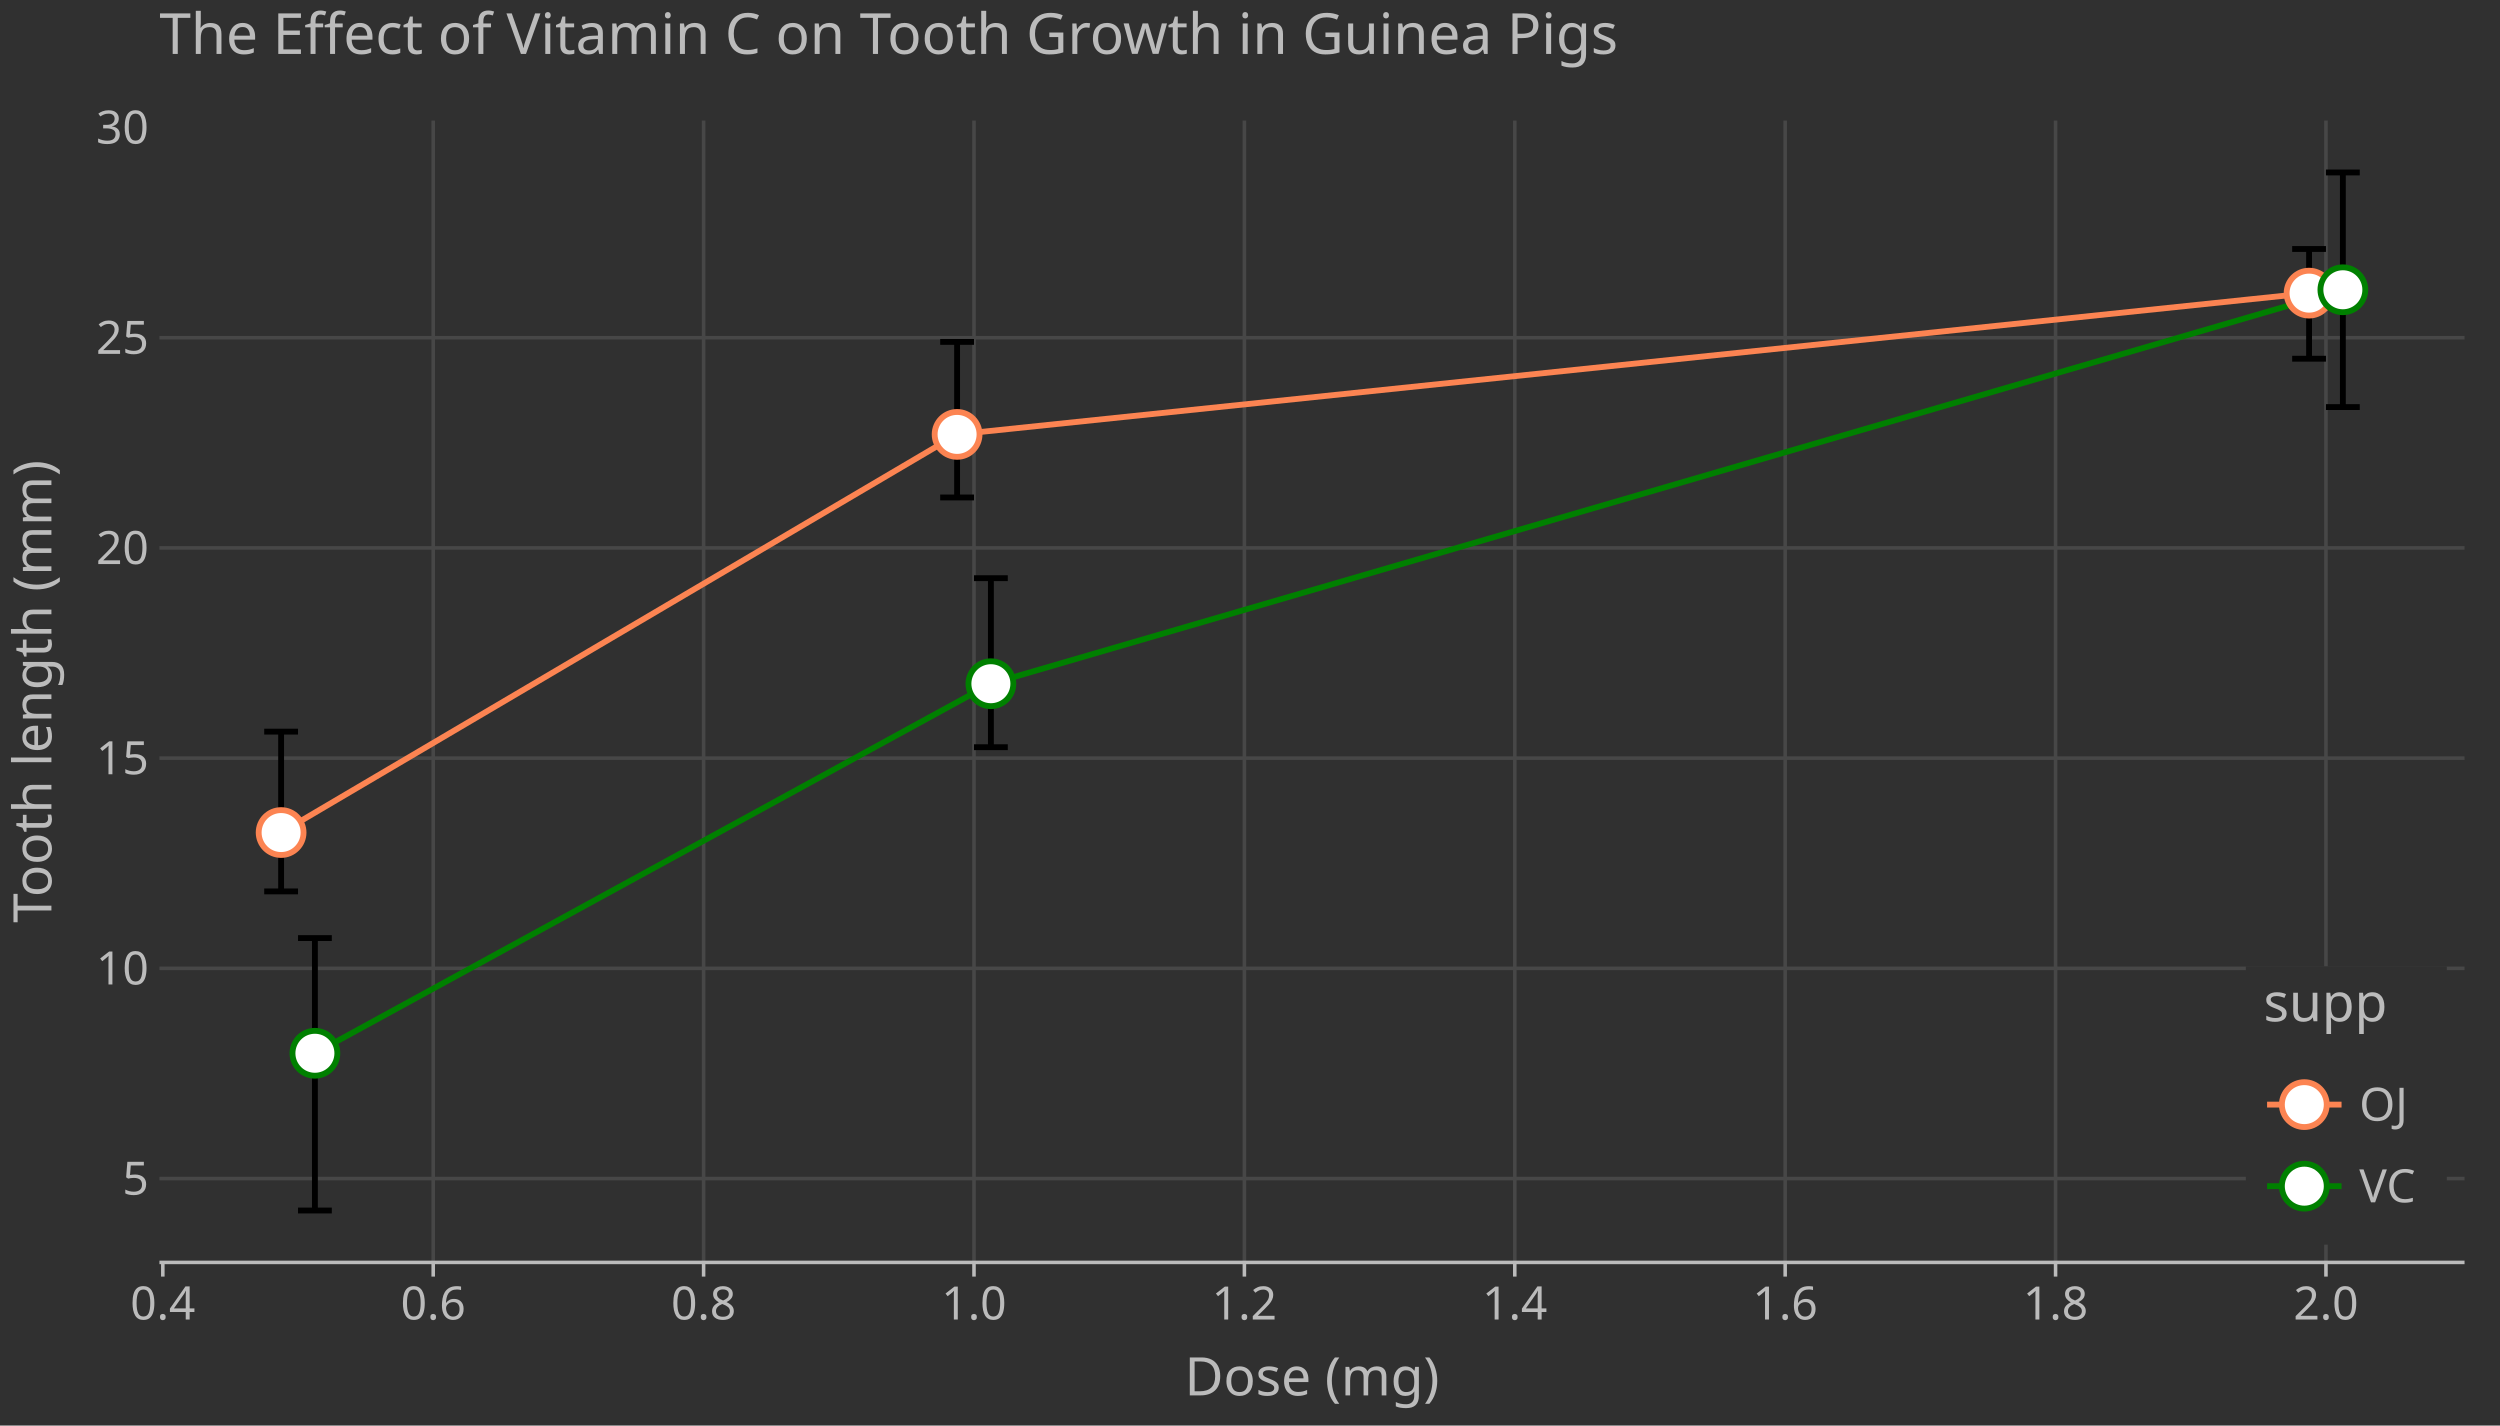
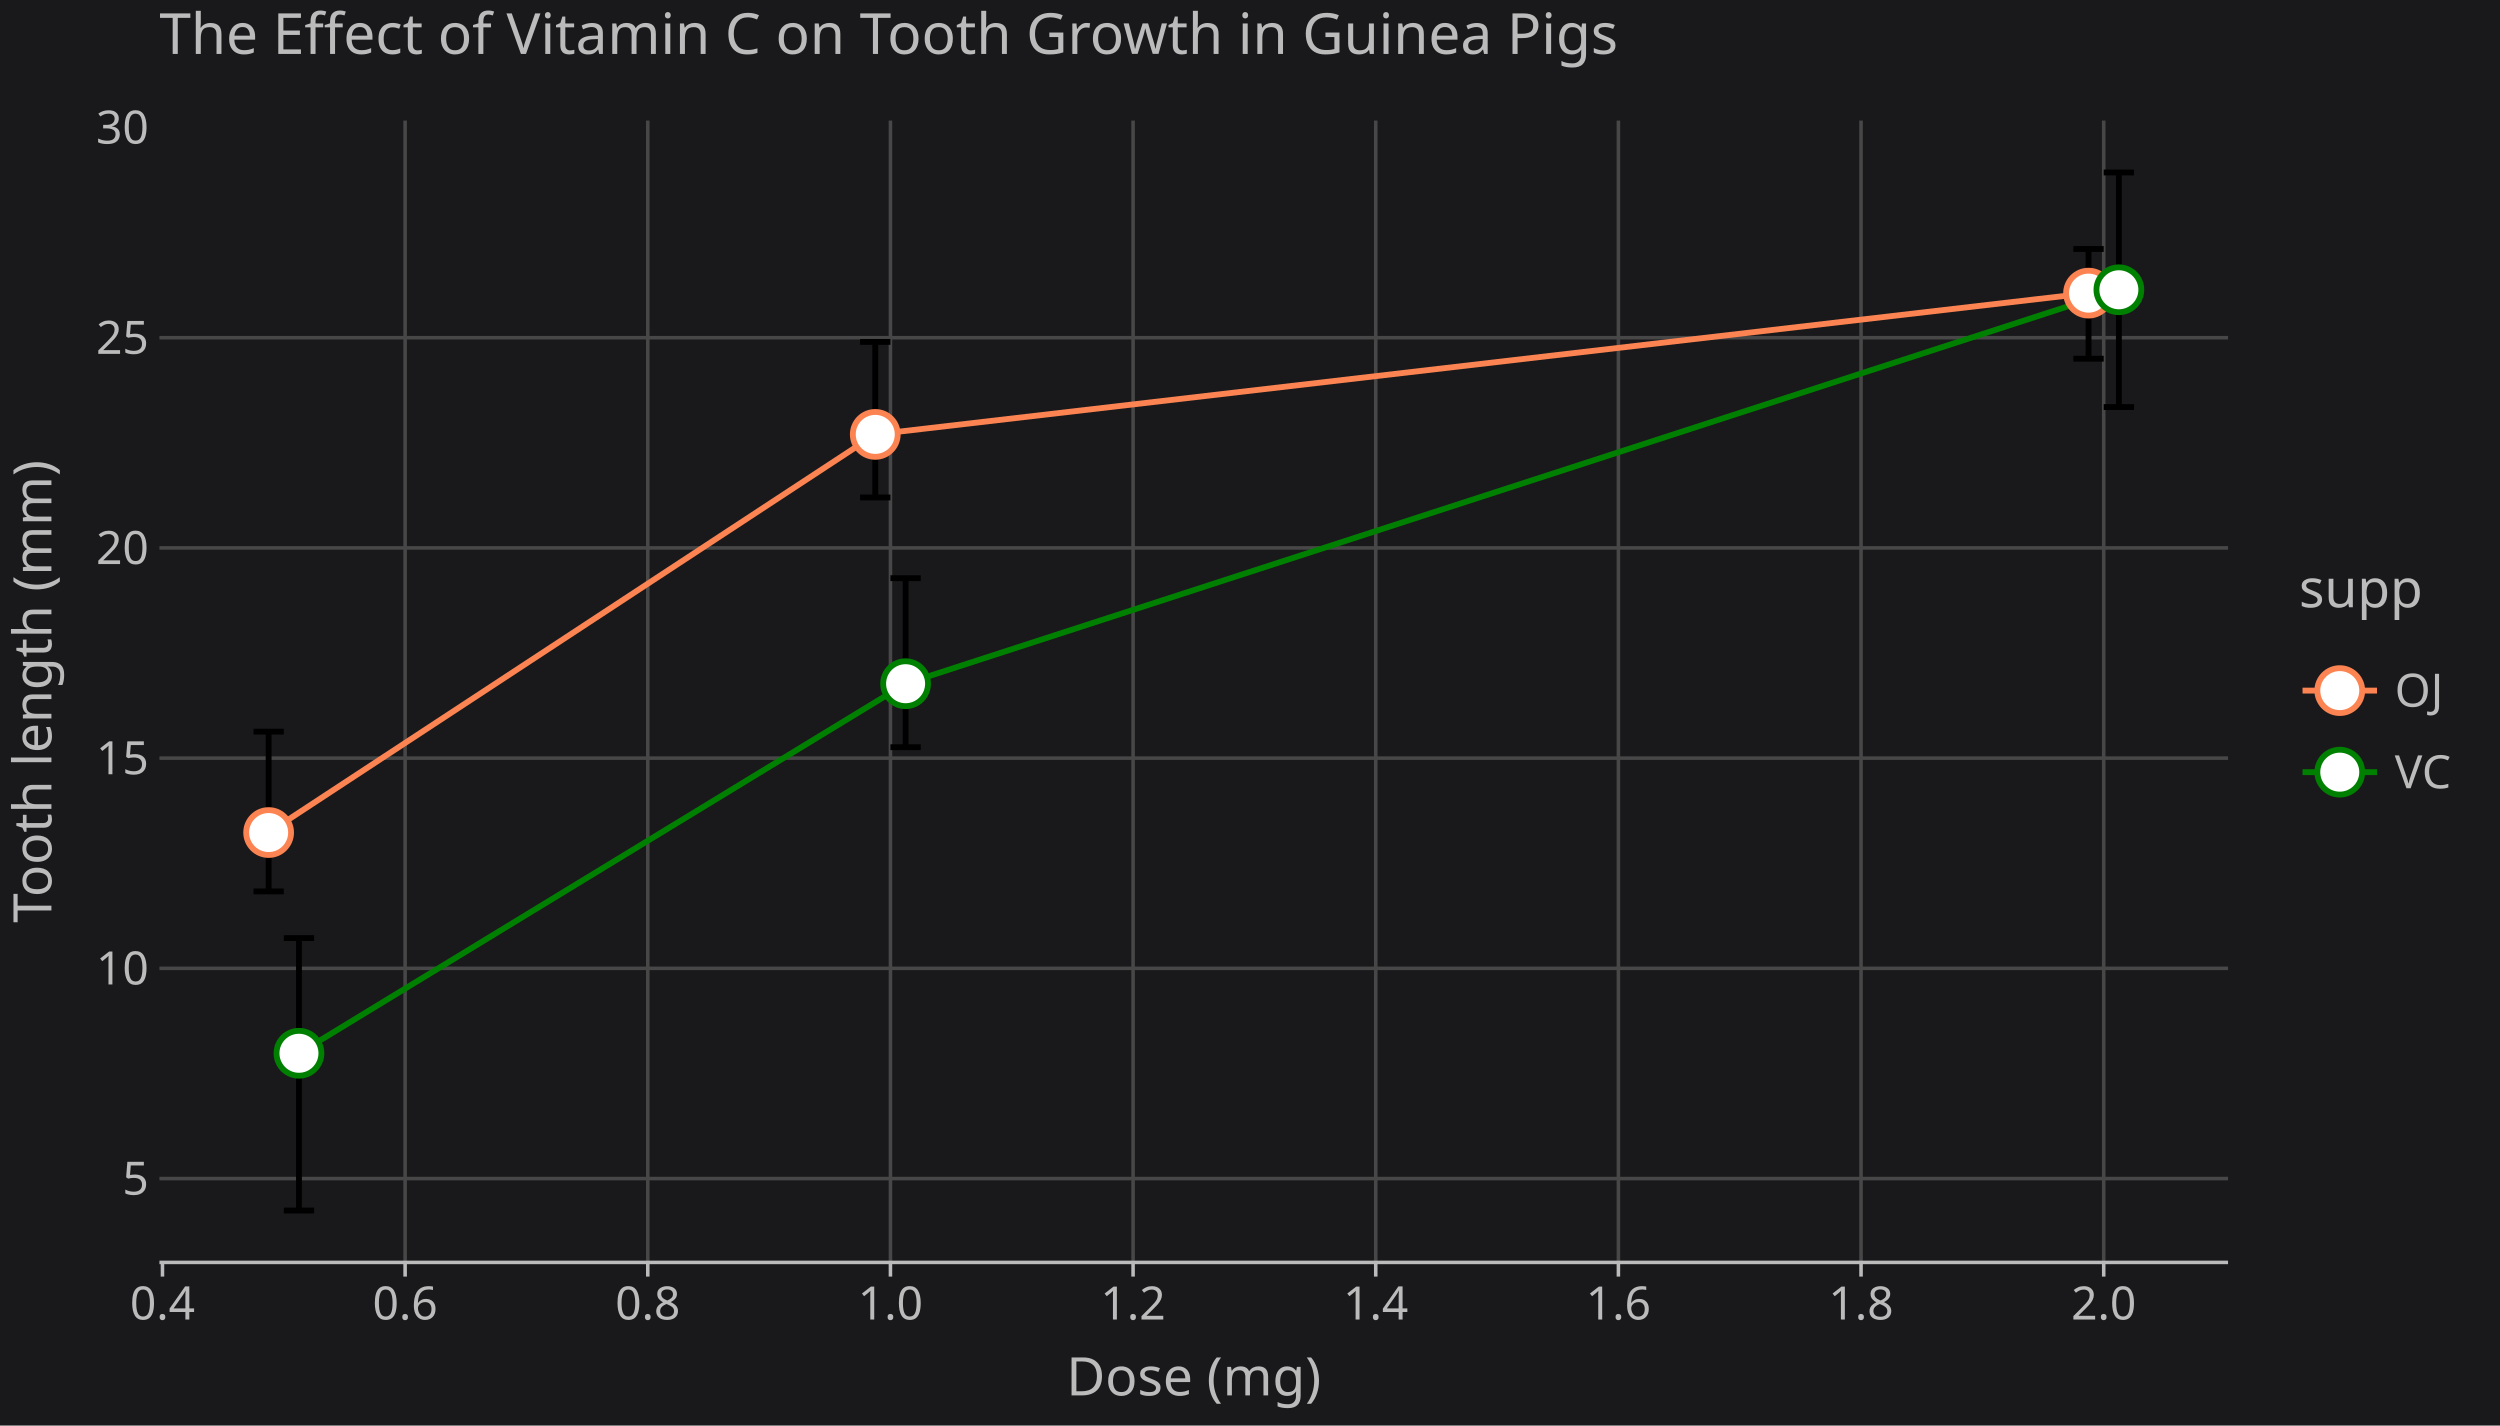
<svg xmlns="http://www.w3.org/2000/svg" class="plt-container" width="705.0" height="402.0">
  <style type="text/css">
  .plt-container {
   font-family: Lucida Grande, sans-serif;
   user-select: none;
   -webkit-user-select: none;
   -moz-user-select: none;
   -ms-user-select: none;
}
text {
   text-rendering: optimizeLegibility;
}
#xXxprefixXx0 .plot-title {
   fill: #bbbbbb;
   font-family: Lucida Grande, sans-serif;
   font-size: 16.0px;
   font-weight: normal;
   font-style: normal;   
}
#xXxprefixXx0 .plot-subtitle {
   fill: #bbbbbb;
   font-family: Lucida Grande, sans-serif;
   font-size: 15.0px;
   font-weight: normal;
   font-style: normal;   
}
#xXxprefixXx0 .plot-caption {
   fill: #bbbbbb;
   font-family: Lucida Grande, sans-serif;
   font-size: 13.0px;
   font-weight: normal;
   font-style: normal;   
}
#xXxprefixXx0 .legend-title {
   fill: #bbbbbb;
   font-family: Lucida Grande, sans-serif;
   font-size: 15.0px;
   font-weight: normal;
   font-style: normal;   
}
#xXxprefixXx0 .legend-item {
   fill: #bbbbbb;
   font-family: Lucida Grande, sans-serif;
   font-size: 13.0px;
   font-weight: normal;
   font-style: normal;   
}
#xXxprefixXx0 .axis-title-x {
   fill: #bbbbbb;
   font-family: Lucida Grande, sans-serif;
   font-size: 15.0px;
   font-weight: normal;
   font-style: normal;   
}
#xXxprefixXx0 .axis-text-x {
   fill: #bbbbbb;
   font-family: Lucida Grande, sans-serif;
   font-size: 13.0px;
   font-weight: normal;
   font-style: normal;   
}
#xXxprefixXx4 .axis-tooltip-text-x {
   fill: #303030;
   font-family: Lucida Grande, sans-serif;
   font-size: 13.0px;
   font-weight: normal;
   font-style: normal;   
}
#xXxprefixXx0 .axis-title-y {
   fill: #bbbbbb;
   font-family: Lucida Grande, sans-serif;
   font-size: 15.0px;
   font-weight: normal;
   font-style: normal;   
}
#xXxprefixXx0 .axis-text-y {
   fill: #bbbbbb;
   font-family: Lucida Grande, sans-serif;
   font-size: 13.0px;
   font-weight: normal;
   font-style: normal;   
}
#xXxprefixXx4 .axis-tooltip-text-y {
   fill: #303030;
   font-family: Lucida Grande, sans-serif;
   font-size: 13.0px;
   font-weight: normal;
   font-style: normal;   
}
#xXxprefixXx0 .facet-strip-text-x {
   fill: #bbbbbb;
   font-family: Lucida Grande, sans-serif;
   font-size: 13.0px;
   font-weight: normal;
   font-style: normal;   
}
#xXxprefixXx0 .facet-strip-text-y {
   fill: #bbbbbb;
   font-family: Lucida Grande, sans-serif;
   font-size: 13.0px;
   font-weight: normal;
   font-style: normal;   
}
#xXxprefixXx4 .tooltip-text {
   fill: #bbbbbb;
   font-family: Lucida Grande, sans-serif;
   font-size: 13.0px;
   font-weight: normal;
   font-style: normal;   
}
#xXxprefixXx4 .tooltip-title {
   fill: #bbbbbb;
   font-family: Lucida Grande, sans-serif;
   font-size: 13.0px;
   font-weight: bold;
   font-style: normal;   
}
#xXxprefixXx4 .tooltip-label {
   fill: #bbbbbb;
   font-family: Lucida Grande, sans-serif;
   font-size: 13.0px;
   font-weight: bold;
   font-style: normal;   
}

  </style>
  <g id="xXxprefixXx0">
-     <path fill-rule="evenodd" fill="rgb(48,48,48)" fill-opacity="1.0" d="M0.0 0.0 L0.0 402.0 L705.0 402.0 L705.0 0.0 Z">
+     <path fill-rule="evenodd" fill="rgb(25,25,28)" fill-opacity="1.0" d="M0.0 0.0 L0.0 402.0 L705.0 402.0 L705.0 0.0 Z">
    </path>
    <g transform="translate(23.0 34.0 ) ">
      <g transform="translate(21.96121 322.0 ) ">
-         <line x1="77.204" y1="-0.0" x2="77.204" y2="-322.0" stroke="rgb(71,71,71)" stroke-opacity="1.0" stroke-width="1.0">
-         </line>
-         <line x1="153.455" y1="-0.0" x2="153.455" y2="-322.0" stroke="rgb(71,71,71)" stroke-opacity="1.0" stroke-width="1.0">
-         </line>
-         <line x1="229.706" y1="-0.0" x2="229.706" y2="-322.0" stroke="rgb(71,71,71)" stroke-opacity="1.0" stroke-width="1.0">
-         </line>
-         <line x1="305.957" y1="-0.0" x2="305.957" y2="-322.0" stroke="rgb(71,71,71)" stroke-opacity="1.0" stroke-width="1.0">
-         </line>
-         <line x1="382.208" y1="-0.0" x2="382.208" y2="-322.0" stroke="rgb(71,71,71)" stroke-opacity="1.0" stroke-width="1.0">
-         </line>
-         <line x1="458.458" y1="-0.0" x2="458.458" y2="-322.0" stroke="rgb(71,71,71)" stroke-opacity="1.0" stroke-width="1.0">
-         </line>
-         <line x1="534.709" y1="-0.0" x2="534.709" y2="-322.0" stroke="rgb(71,71,71)" stroke-opacity="1.0" stroke-width="1.0">
-         </line>
-         <line x1="610.96" y1="-0.0" x2="610.96" y2="-322.0" stroke="rgb(71,71,71)" stroke-opacity="1.0" stroke-width="1.0">
-         </line>
-         <g transform="translate(0.9531361 0.0 ) ">
+         <line x1="69.284" y1="-0.0" x2="69.284" y2="-322.0" stroke="rgb(71,71,71)" stroke-opacity="1.0" stroke-width="1.0">
+         </line>
+         <line x1="137.712" y1="-0.0" x2="137.712" y2="-322.0" stroke="rgb(71,71,71)" stroke-opacity="1.0" stroke-width="1.0">
+         </line>
+         <line x1="206.141" y1="-0.0" x2="206.141" y2="-322.0" stroke="rgb(71,71,71)" stroke-opacity="1.0" stroke-width="1.0">
+         </line>
+         <line x1="274.57" y1="-0.0" x2="274.57" y2="-322.0" stroke="rgb(71,71,71)" stroke-opacity="1.0" stroke-width="1.0">
+         </line>
+         <line x1="342.998" y1="-0.0" x2="342.998" y2="-322.0" stroke="rgb(71,71,71)" stroke-opacity="1.0" stroke-width="1.0">
+         </line>
+         <line x1="411.427" y1="-0.0" x2="411.427" y2="-322.0" stroke="rgb(71,71,71)" stroke-opacity="1.0" stroke-width="1.0">
+         </line>
+         <line x1="479.855" y1="-0.0" x2="479.855" y2="-322.0" stroke="rgb(71,71,71)" stroke-opacity="1.0" stroke-width="1.0">
+         </line>
+         <line x1="548.284" y1="-0.0" x2="548.284" y2="-322.0" stroke="rgb(71,71,71)" stroke-opacity="1.0" stroke-width="1.0">
+         </line>
+         <g transform="translate(0.8553568 0.0 ) ">
          <line stroke-width="1.0" stroke="rgb(187,187,187)" stroke-opacity="1.0" x2="0.0" y2="4.0">
          </line>
          <g transform="translate(0.0 7.0 ) ">
            <text class="axis-text-x" text-anchor="middle" dy="0.7em">
            0.4
            </text>
          </g>
        </g>
-         <g transform="translate(77.20402 0.0 ) ">
+         <g transform="translate(69.2839 0.0 ) ">
          <line stroke-width="1.0" stroke="rgb(187,187,187)" stroke-opacity="1.0" x2="0.0" y2="4.0">
          </line>
          <g transform="translate(0.0 7.0 ) ">
            <text class="axis-text-x" text-anchor="middle" dy="0.7em">
            0.6
            </text>
          </g>
        </g>
-         <g transform="translate(153.4549 0.0 ) ">
+         <g transform="translate(137.7125 0.0 ) ">
          <line stroke-width="1.0" stroke="rgb(187,187,187)" stroke-opacity="1.0" x2="0.0" y2="4.0">
          </line>
          <g transform="translate(0.0 7.0 ) ">
            <text class="axis-text-x" text-anchor="middle" dy="0.7em">
            0.8
            </text>
          </g>
        </g>
-         <g transform="translate(229.7058 0.0 ) ">
+         <g transform="translate(206.141 0.0 ) ">
          <line stroke-width="1.0" stroke="rgb(187,187,187)" stroke-opacity="1.0" x2="0.0" y2="4.0">
          </line>
          <g transform="translate(0.0 7.0 ) ">
            <text class="axis-text-x" text-anchor="middle" dy="0.7em">
            1.0
            </text>
          </g>
        </g>
-         <g transform="translate(305.9567 0.0 ) ">
+         <g transform="translate(274.5695 0.0 ) ">
          <line stroke-width="1.0" stroke="rgb(187,187,187)" stroke-opacity="1.0" x2="0.0" y2="4.0">
          </line>
          <g transform="translate(0.0 7.0 ) ">
            <text class="axis-text-x" text-anchor="middle" dy="0.7em">
            1.2
            </text>
          </g>
        </g>
-         <g transform="translate(382.2076 0.0 ) ">
+         <g transform="translate(342.9981 0.0 ) ">
          <line stroke-width="1.0" stroke="rgb(187,187,187)" stroke-opacity="1.0" x2="0.0" y2="4.0">
          </line>
          <g transform="translate(0.0 7.0 ) ">
            <text class="axis-text-x" text-anchor="middle" dy="0.7em">
            1.4
            </text>
          </g>
        </g>
-         <g transform="translate(458.4584 0.0 ) ">
+         <g transform="translate(411.4266 0.0 ) ">
          <line stroke-width="1.0" stroke="rgb(187,187,187)" stroke-opacity="1.0" x2="0.0" y2="4.0">
          </line>
          <g transform="translate(0.0 7.0 ) ">
            <text class="axis-text-x" text-anchor="middle" dy="0.7em">
            1.6
            </text>
          </g>
        </g>
-         <g transform="translate(534.7093 0.0 ) ">
+         <g transform="translate(479.8552 0.0 ) ">
          <line stroke-width="1.0" stroke="rgb(187,187,187)" stroke-opacity="1.0" x2="0.0" y2="4.0">
          </line>
          <g transform="translate(0.0 7.0 ) ">
            <text class="axis-text-x" text-anchor="middle" dy="0.7em">
            1.8
            </text>
          </g>
        </g>
-         <g transform="translate(610.9602 0.0 ) ">
+         <g transform="translate(548.2837 0.0 ) ">
          <line stroke-width="1.0" stroke="rgb(187,187,187)" stroke-opacity="1.0" x2="0.0" y2="4.0">
          </line>
          <g transform="translate(0.0 7.0 ) ">
            <text class="axis-text-x" text-anchor="middle" dy="0.7em">
            2.0
            </text>
          </g>
        </g>
-         <line x1="0.0" y1="0.0" x2="650.039" y2="0.0" stroke-width="1.0" stroke="rgb(187,187,187)" stroke-opacity="1.0">
+         <line x1="0.0" y1="0.0" x2="583.353" y2="0.0" stroke-width="1.0" stroke="rgb(187,187,187)" stroke-opacity="1.0">
        </line>
      </g>
      <g transform="translate(21.96121 0.0 ) ">
-         <line x1="0.0" y1="298.353" x2="650.039" y2="298.353" stroke="rgb(71,71,71)" stroke-opacity="1.0" stroke-width="1.0">
-         </line>
-         <line x1="0.0" y1="239.072" x2="650.039" y2="239.072" stroke="rgb(71,71,71)" stroke-opacity="1.0" stroke-width="1.0">
-         </line>
-         <line x1="0.0" y1="179.792" x2="650.039" y2="179.792" stroke="rgb(71,71,71)" stroke-opacity="1.0" stroke-width="1.0">
-         </line>
-         <line x1="0.0" y1="120.511" x2="650.039" y2="120.511" stroke="rgb(71,71,71)" stroke-opacity="1.0" stroke-width="1.0">
-         </line>
-         <line x1="0.0" y1="61.231" x2="650.039" y2="61.231" stroke="rgb(71,71,71)" stroke-opacity="1.0" stroke-width="1.0">
+         <line x1="0.0" y1="298.353" x2="583.353" y2="298.353" stroke="rgb(71,71,71)" stroke-opacity="1.0" stroke-width="1.0">
+         </line>
+         <line x1="0.0" y1="239.072" x2="583.353" y2="239.072" stroke="rgb(71,71,71)" stroke-opacity="1.0" stroke-width="1.0">
+         </line>
+         <line x1="0.0" y1="179.792" x2="583.353" y2="179.792" stroke="rgb(71,71,71)" stroke-opacity="1.0" stroke-width="1.0">
+         </line>
+         <line x1="0.0" y1="120.511" x2="583.353" y2="120.511" stroke="rgb(71,71,71)" stroke-opacity="1.0" stroke-width="1.0">
+         </line>
+         <line x1="0.0" y1="61.231" x2="583.353" y2="61.231" stroke="rgb(71,71,71)" stroke-opacity="1.0" stroke-width="1.0">
        </line>
        <g transform="translate(0.0 298.353 ) ">
          <g transform="translate(-3.0 0.0 ) ">
            <text class="axis-text-y" text-anchor="end" dy="0.35em">
            5
            </text>
          </g>
        </g>
        <g transform="translate(0.0 239.0725 ) ">
          <g transform="translate(-3.0 0.0 ) ">
            <text class="axis-text-y" text-anchor="end" dy="0.35em">
            10
            </text>
          </g>
        </g>
        <g transform="translate(0.0 179.7919 ) ">
          <g transform="translate(-3.0 0.0 ) ">
            <text class="axis-text-y" text-anchor="end" dy="0.35em">
            15
            </text>
          </g>
        </g>
        <g transform="translate(0.0 120.5114 ) ">
          <g transform="translate(-3.0 0.0 ) ">
            <text class="axis-text-y" text-anchor="end" dy="0.35em">
            20
            </text>
          </g>
        </g>
        <g transform="translate(0.0 61.23086 ) ">
          <g transform="translate(-3.0 0.0 ) ">
            <text class="axis-text-y" text-anchor="end" dy="0.35em">
            25
            </text>
          </g>
        </g>
        <g transform="translate(0.0 1.95033 ) ">
          <g transform="translate(-3.0 0.0 ) ">
            <text class="axis-text-y" text-anchor="end" dy="0.35em">
            30
            </text>
          </g>
        </g>
      </g>
-       <g transform="translate(21.96121 0.0 ) " clip-path="url(#xXxprefixXx1)" clip-bounds-jfx="[rect (0.0, 0.0), (650.039, 322.0)]">
+       <g transform="translate(21.96121 0.0 ) " clip-path="url(#xXxprefixXx1)" clip-bounds-jfx="[rect (0.0, 0.0), (583.353, 322.0)]">
        <defs>
          <clipPath id="xXxprefixXx1">
-             <rect x="0.0" y="0.0" width="650.039" height="322.0">
+             <rect x="0.0" y="0.0" width="583.353" height="322.0">
            </rect>
          </clipPath>
        </defs>
        <g>
-           <line x1="29.547" y1="217.376" x2="39.079" y2="217.376" stroke="rgb(0,0,0)" stroke-opacity="1.0" fill="rgb(17,142,216)" fill-opacity="1.0" stroke-width="1.65">
-           </line>
-           <line x1="29.547" y1="172.323" x2="39.079" y2="172.323" stroke="rgb(0,0,0)" stroke-opacity="1.0" fill="rgb(17,142,216)" fill-opacity="1.0" stroke-width="1.65">
-           </line>
-           <line x1="34.313" y1="217.376" x2="34.313" y2="172.323" stroke="rgb(0,0,0)" stroke-opacity="1.0" fill="rgb(17,142,216)" fill-opacity="1.0" stroke-width="1.65">
-           </line>
-         </g>
-         <g>
-           <line x1="220.174" y1="106.284" x2="229.706" y2="106.284" stroke="rgb(0,0,0)" stroke-opacity="1.0" fill="rgb(17,142,216)" fill-opacity="1.0" stroke-width="1.65">
-           </line>
-           <line x1="220.174" y1="62.416" x2="229.706" y2="62.416" stroke="rgb(0,0,0)" stroke-opacity="1.0" fill="rgb(17,142,216)" fill-opacity="1.0" stroke-width="1.65">
-           </line>
-           <line x1="224.94" y1="106.284" x2="224.94" y2="62.416" stroke="rgb(0,0,0)" stroke-opacity="1.0" fill="rgb(17,142,216)" fill-opacity="1.0" stroke-width="1.65">
-           </line>
-         </g>
-         <g>
-           <line x1="601.429" y1="67.159" x2="610.96" y2="67.159" stroke="rgb(0,0,0)" stroke-opacity="1.0" fill="rgb(17,142,216)" fill-opacity="1.0" stroke-width="1.65">
-           </line>
-           <line x1="601.429" y1="36.214" x2="610.96" y2="36.214" stroke="rgb(0,0,0)" stroke-opacity="1.0" fill="rgb(17,142,216)" fill-opacity="1.0" stroke-width="1.65">
-           </line>
-           <line x1="606.195" y1="67.159" x2="606.195" y2="36.214" stroke="rgb(0,0,0)" stroke-opacity="1.0" fill="rgb(17,142,216)" fill-opacity="1.0" stroke-width="1.65">
-           </line>
-         </g>
-         <g>
-           <line x1="39.079" y1="307.364" x2="48.61" y2="307.364" stroke="rgb(0,0,0)" stroke-opacity="1.0" fill="rgb(17,142,216)" fill-opacity="1.0" stroke-width="1.65">
-           </line>
-           <line x1="39.079" y1="230.536" x2="48.61" y2="230.536" stroke="rgb(0,0,0)" stroke-opacity="1.0" fill="rgb(17,142,216)" fill-opacity="1.0" stroke-width="1.65">
-           </line>
-           <line x1="43.844" y1="307.364" x2="43.844" y2="230.536" stroke="rgb(0,0,0)" stroke-opacity="1.0" fill="rgb(17,142,216)" fill-opacity="1.0" stroke-width="1.65">
-           </line>
-         </g>
-         <g>
-           <line x1="229.706" y1="176.709" x2="239.237" y2="176.709" stroke="rgb(0,0,0)" stroke-opacity="1.0" fill="rgb(17,142,216)" fill-opacity="1.0" stroke-width="1.65">
-           </line>
-           <line x1="229.706" y1="129.048" x2="239.237" y2="129.048" stroke="rgb(0,0,0)" stroke-opacity="1.0" fill="rgb(17,142,216)" fill-opacity="1.0" stroke-width="1.65">
-           </line>
-           <line x1="234.471" y1="176.709" x2="234.471" y2="129.048" stroke="rgb(0,0,0)" stroke-opacity="1.0" fill="rgb(17,142,216)" fill-opacity="1.0" stroke-width="1.65">
-           </line>
-         </g>
-         <g>
-           <line x1="610.96" y1="80.793" x2="620.492" y2="80.793" stroke="rgb(0,0,0)" stroke-opacity="1.0" fill="rgb(17,142,216)" fill-opacity="1.0" stroke-width="1.65">
-           </line>
-           <line x1="610.96" y1="14.636" x2="620.492" y2="14.636" stroke="rgb(0,0,0)" stroke-opacity="1.0" fill="rgb(17,142,216)" fill-opacity="1.0" stroke-width="1.65">
-           </line>
-           <line x1="615.726" y1="80.793" x2="615.726" y2="14.636" stroke="rgb(0,0,0)" stroke-opacity="1.0" fill="rgb(17,142,216)" fill-opacity="1.0" stroke-width="1.65">
-           </line>
-         </g>
-       </g>
-       <g transform="translate(21.96121 0.0 ) " clip-path="url(#xXxprefixXx2)" clip-bounds-jfx="[rect (0.0, 0.0), (650.039, 322.0)]">
+           <line x1="26.516" y1="217.376" x2="35.07" y2="217.376" stroke="rgb(0,0,0)" stroke-opacity="1.0" fill="rgb(17,142,216)" fill-opacity="1.0" stroke-width="1.65">
+           </line>
+           <line x1="26.516" y1="172.323" x2="35.07" y2="172.323" stroke="rgb(0,0,0)" stroke-opacity="1.0" fill="rgb(17,142,216)" fill-opacity="1.0" stroke-width="1.65">
+           </line>
+           <line x1="30.793" y1="217.376" x2="30.793" y2="172.323" stroke="rgb(0,0,0)" stroke-opacity="1.0" fill="rgb(17,142,216)" fill-opacity="1.0" stroke-width="1.65">
+           </line>
+         </g>
+         <g>
+           <line x1="197.587" y1="106.284" x2="206.141" y2="106.284" stroke="rgb(0,0,0)" stroke-opacity="1.0" fill="rgb(17,142,216)" fill-opacity="1.0" stroke-width="1.65">
+           </line>
+           <line x1="197.587" y1="62.416" x2="206.141" y2="62.416" stroke="rgb(0,0,0)" stroke-opacity="1.0" fill="rgb(17,142,216)" fill-opacity="1.0" stroke-width="1.65">
+           </line>
+           <line x1="201.864" y1="106.284" x2="201.864" y2="62.416" stroke="rgb(0,0,0)" stroke-opacity="1.0" fill="rgb(17,142,216)" fill-opacity="1.0" stroke-width="1.65">
+           </line>
+         </g>
+         <g>
+           <line x1="539.73" y1="67.159" x2="548.284" y2="67.159" stroke="rgb(0,0,0)" stroke-opacity="1.0" fill="rgb(17,142,216)" fill-opacity="1.0" stroke-width="1.65">
+           </line>
+           <line x1="539.73" y1="36.214" x2="548.284" y2="36.214" stroke="rgb(0,0,0)" stroke-opacity="1.0" fill="rgb(17,142,216)" fill-opacity="1.0" stroke-width="1.65">
+           </line>
+           <line x1="544.007" y1="67.159" x2="544.007" y2="36.214" stroke="rgb(0,0,0)" stroke-opacity="1.0" fill="rgb(17,142,216)" fill-opacity="1.0" stroke-width="1.65">
+           </line>
+         </g>
+         <g>
+           <line x1="35.07" y1="307.364" x2="43.623" y2="307.364" stroke="rgb(0,0,0)" stroke-opacity="1.0" fill="rgb(17,142,216)" fill-opacity="1.0" stroke-width="1.65">
+           </line>
+           <line x1="35.07" y1="230.536" x2="43.623" y2="230.536" stroke="rgb(0,0,0)" stroke-opacity="1.0" fill="rgb(17,142,216)" fill-opacity="1.0" stroke-width="1.65">
+           </line>
+           <line x1="39.346" y1="307.364" x2="39.346" y2="230.536" stroke="rgb(0,0,0)" stroke-opacity="1.0" fill="rgb(17,142,216)" fill-opacity="1.0" stroke-width="1.65">
+           </line>
+         </g>
+         <g>
+           <line x1="206.141" y1="176.709" x2="214.695" y2="176.709" stroke="rgb(0,0,0)" stroke-opacity="1.0" fill="rgb(17,142,216)" fill-opacity="1.0" stroke-width="1.65">
+           </line>
+           <line x1="206.141" y1="129.048" x2="214.695" y2="129.048" stroke="rgb(0,0,0)" stroke-opacity="1.0" fill="rgb(17,142,216)" fill-opacity="1.0" stroke-width="1.65">
+           </line>
+           <line x1="210.418" y1="176.709" x2="210.418" y2="129.048" stroke="rgb(0,0,0)" stroke-opacity="1.0" fill="rgb(17,142,216)" fill-opacity="1.0" stroke-width="1.65">
+           </line>
+         </g>
+         <g>
+           <line x1="548.284" y1="80.793" x2="556.837" y2="80.793" stroke="rgb(0,0,0)" stroke-opacity="1.0" fill="rgb(17,142,216)" fill-opacity="1.0" stroke-width="1.65">
+           </line>
+           <line x1="548.284" y1="14.636" x2="556.837" y2="14.636" stroke="rgb(0,0,0)" stroke-opacity="1.0" fill="rgb(17,142,216)" fill-opacity="1.0" stroke-width="1.65">
+           </line>
+           <line x1="552.561" y1="80.793" x2="552.561" y2="14.636" stroke="rgb(0,0,0)" stroke-opacity="1.0" fill="rgb(17,142,216)" fill-opacity="1.0" stroke-width="1.65">
+           </line>
+         </g>
+       </g>
+       <g transform="translate(21.96121 0.0 ) " clip-path="url(#xXxprefixXx2)" clip-bounds-jfx="[rect (0.0, 0.0), (583.353, 322.0)]">
        <defs>
          <clipPath id="xXxprefixXx2">
-             <rect x="0.0" y="0.0" width="650.039" height="322.0">
+             <rect x="0.0" y="0.0" width="583.353" height="322.0">
            </rect>
          </clipPath>
        </defs>
        <g>
-           <path d="M34.313 200.777 L34.313 200.777 L224.94 88.5 L606.195 48.663 " fill="none" stroke-width="1.65" stroke="rgb(252,132,82)" stroke-opacity="1.0">
+           <path d="M30.793 200.777 L30.793 200.777 L201.864 88.5 L544.007 48.663 " fill="none" stroke-width="1.65" stroke="rgb(252,132,82)" stroke-opacity="1.0">
          </path>
        </g>
        <g>
-           <path d="M43.844 263.022 L43.844 263.022 L234.471 158.807 L615.726 47.715 " fill="none" stroke-width="1.65" stroke="rgb(0,128,0)" stroke-opacity="1.0">
+           <path d="M39.346 263.022 L39.346 263.022 L210.418 158.807 L552.561 47.715 " fill="none" stroke-width="1.65" stroke="rgb(0,128,0)" stroke-opacity="1.0">
          </path>
        </g>
      </g>
-       <g transform="translate(21.96121 0.0 ) " clip-path="url(#xXxprefixXx3)" clip-bounds-jfx="[rect (0.0, 0.0), (650.039, 322.0)]">
+       <g transform="translate(21.96121 0.0 ) " clip-path="url(#xXxprefixXx3)" clip-bounds-jfx="[rect (0.0, 0.0), (583.353, 322.0)]">
        <defs>
          <clipPath id="xXxprefixXx3">
-             <rect x="0.0" y="0.0" width="650.039" height="322.0">
+             <rect x="0.0" y="0.0" width="583.353" height="322.0">
            </rect>
          </clipPath>
        </defs>
        <g>
          <g>
-             <circle fill="#ffffff" stroke="#fc8452" stroke-width="1.65" cx="34.313" cy="200.777" r="6.325" />
-             <circle fill="#ffffff" stroke="#fc8452" stroke-width="1.65" cx="224.94" cy="88.5" r="6.325" />
-             <circle fill="#ffffff" stroke="#fc8452" stroke-width="1.65" cx="606.195" cy="48.663" r="6.325" />
-             <circle fill="#ffffff" stroke="#008000" stroke-width="1.65" cx="43.844" cy="263.022" r="6.325" />
-             <circle fill="#ffffff" stroke="#008000" stroke-width="1.65" cx="234.471" cy="158.807" r="6.325" />
-             <circle fill="#ffffff" stroke="#008000" stroke-width="1.65" cx="615.726" cy="47.715" r="6.325" />
+             <circle fill="#ffffff" stroke="#fc8452" stroke-width="1.65" cx="30.793" cy="200.777" r="6.325" />
+             <circle fill="#ffffff" stroke="#fc8452" stroke-width="1.65" cx="201.864" cy="88.5" r="6.325" />
+             <circle fill="#ffffff" stroke="#fc8452" stroke-width="1.65" cx="544.007" cy="48.663" r="6.325" />
+             <circle fill="#ffffff" stroke="#008000" stroke-width="1.65" cx="39.346" cy="263.022" r="6.325" />
+             <circle fill="#ffffff" stroke="#008000" stroke-width="1.65" cx="210.418" cy="158.807" r="6.325" />
+             <circle fill="#ffffff" stroke="#008000" stroke-width="1.65" cx="552.561" cy="47.715" r="6.325" />
          </g>
        </g>
      </g>
    </g>
    <g transform="translate(44.96121 15.2 ) ">
      <text class="plot-title" y="0.0">
      The Effect of Vitamin C on Tooth Growth in Guinea Pigs
      </text>
    </g>
    <g transform="translate(14.5 195.0 ) rotate(-90.0 ) ">
      <text class="axis-title-y" y="0.0" text-anchor="middle">
      Tooth length (mm)
      </text>
    </g>
-     <g transform="translate(369.9806 393.5 ) ">
+     <g transform="translate(336.6379 393.5 ) ">
      <text class="axis-title-x" y="0.0" text-anchor="middle">
      Dose (mg)
      </text>
    </g>
-     <g transform="translate(628.3146 267.5 ) ">
-       <rect x="5.0" y="5.0" height="78.5" width="56.685" stroke="rgb(187,187,187)" stroke-opacity="1.0" stroke-width="0.0" fill="rgb(48,48,48)" fill-opacity="1.0">
+     <g transform="translate(638.3146 150.75 ) ">
+       <rect x="5.0" y="5.0" height="78.5" width="56.685" stroke="rgb(187,187,187)" stroke-opacity="1.0" stroke-width="0.0" fill="rgb(25,25,28)" fill-opacity="1.0">
      </rect>
      <g transform="translate(10.0 10.0 ) ">
        <g transform="translate(0.0 10.5 ) ">
          <text class="legend-title" y="0.0">
          supp
          </text>
        </g>
        <g transform="translate(0.0 22.5 ) ">
          <g transform="">
            <g>
-               <rect x="0.0" y="0.0" height="23.0" width="23.0" stroke-width="0.0" fill="rgb(48,48,48)" fill-opacity="1.0">
+               <rect x="0.0" y="0.0" height="23.0" width="23.0" stroke-width="0.0" fill="rgb(25,25,28)" fill-opacity="1.0">
              </rect>
              <g transform="translate(1.0 1.0 ) ">
                <g>
                  <line x1="0.0" y1="10.5" x2="21.0" y2="10.5" stroke="rgb(252,132,82)" stroke-opacity="1.0" fill="rgb(48,48,48)" fill-opacity="1.0" stroke-width="1.65">
                  </line>
                </g>
                <g>
                  <g>
                    <circle fill="#ffffff" stroke="#fc8452" stroke-width="1.65" cx="10.5" cy="10.5" r="6.325" />
                  </g>
                </g>
              </g>
-               <rect x="0.0" y="0.0" height="23.0" width="23.0" stroke="rgb(48,48,48)" stroke-opacity="1.0" stroke-width="1.0" fill-opacity="0.0">
+               <rect x="0.0" y="0.0" height="23.0" width="23.0" stroke="rgb(25,25,28)" stroke-opacity="1.0" stroke-width="1.0" fill-opacity="0.0">
              </rect>
            </g>
            <g transform="translate(26.9903 16.05 ) ">
              <text class="legend-item" y="0.0">
              OJ
              </text>
            </g>
          </g>
          <g transform="translate(0.0 23.0 ) ">
            <g>
-               <rect x="0.0" y="0.0" height="23.0" width="23.0" stroke-width="0.0" fill="rgb(48,48,48)" fill-opacity="1.0">
+               <rect x="0.0" y="0.0" height="23.0" width="23.0" stroke-width="0.0" fill="rgb(25,25,28)" fill-opacity="1.0">
              </rect>
              <g transform="translate(1.0 1.0 ) ">
                <g>
                  <line x1="0.0" y1="10.5" x2="21.0" y2="10.5" stroke="rgb(0,128,0)" stroke-opacity="1.0" fill="rgb(48,48,48)" fill-opacity="1.0" stroke-width="1.65">
                  </line>
                </g>
                <g>
                  <g>
                    <circle fill="#ffffff" stroke="#008000" stroke-width="1.65" cx="10.5" cy="10.5" r="6.325" />
                  </g>
                </g>
              </g>
-               <rect x="0.0" y="0.0" height="23.0" width="23.0" stroke="rgb(48,48,48)" stroke-opacity="1.0" stroke-width="1.0" fill-opacity="0.0">
+               <rect x="0.0" y="0.0" height="23.0" width="23.0" stroke="rgb(25,25,28)" stroke-opacity="1.0" stroke-width="1.0" fill-opacity="0.0">
              </rect>
            </g>
            <g transform="translate(26.9903 16.05 ) ">
              <text class="legend-item" y="0.0">
              VC
              </text>
            </g>
          </g>
        </g>
      </g>
    </g>
    <path fill="rgb(0,0,0)" fill-opacity="0.0" stroke="rgb(187,187,187)" stroke-opacity="1.0" stroke-width="0.0" d="M0.0 0.0 L0.0 402.0 L705.0 402.0 L705.0 0.0 Z">
    </path>
  </g>
  <g id="xXxprefixXx4">
  </g>
</svg>
